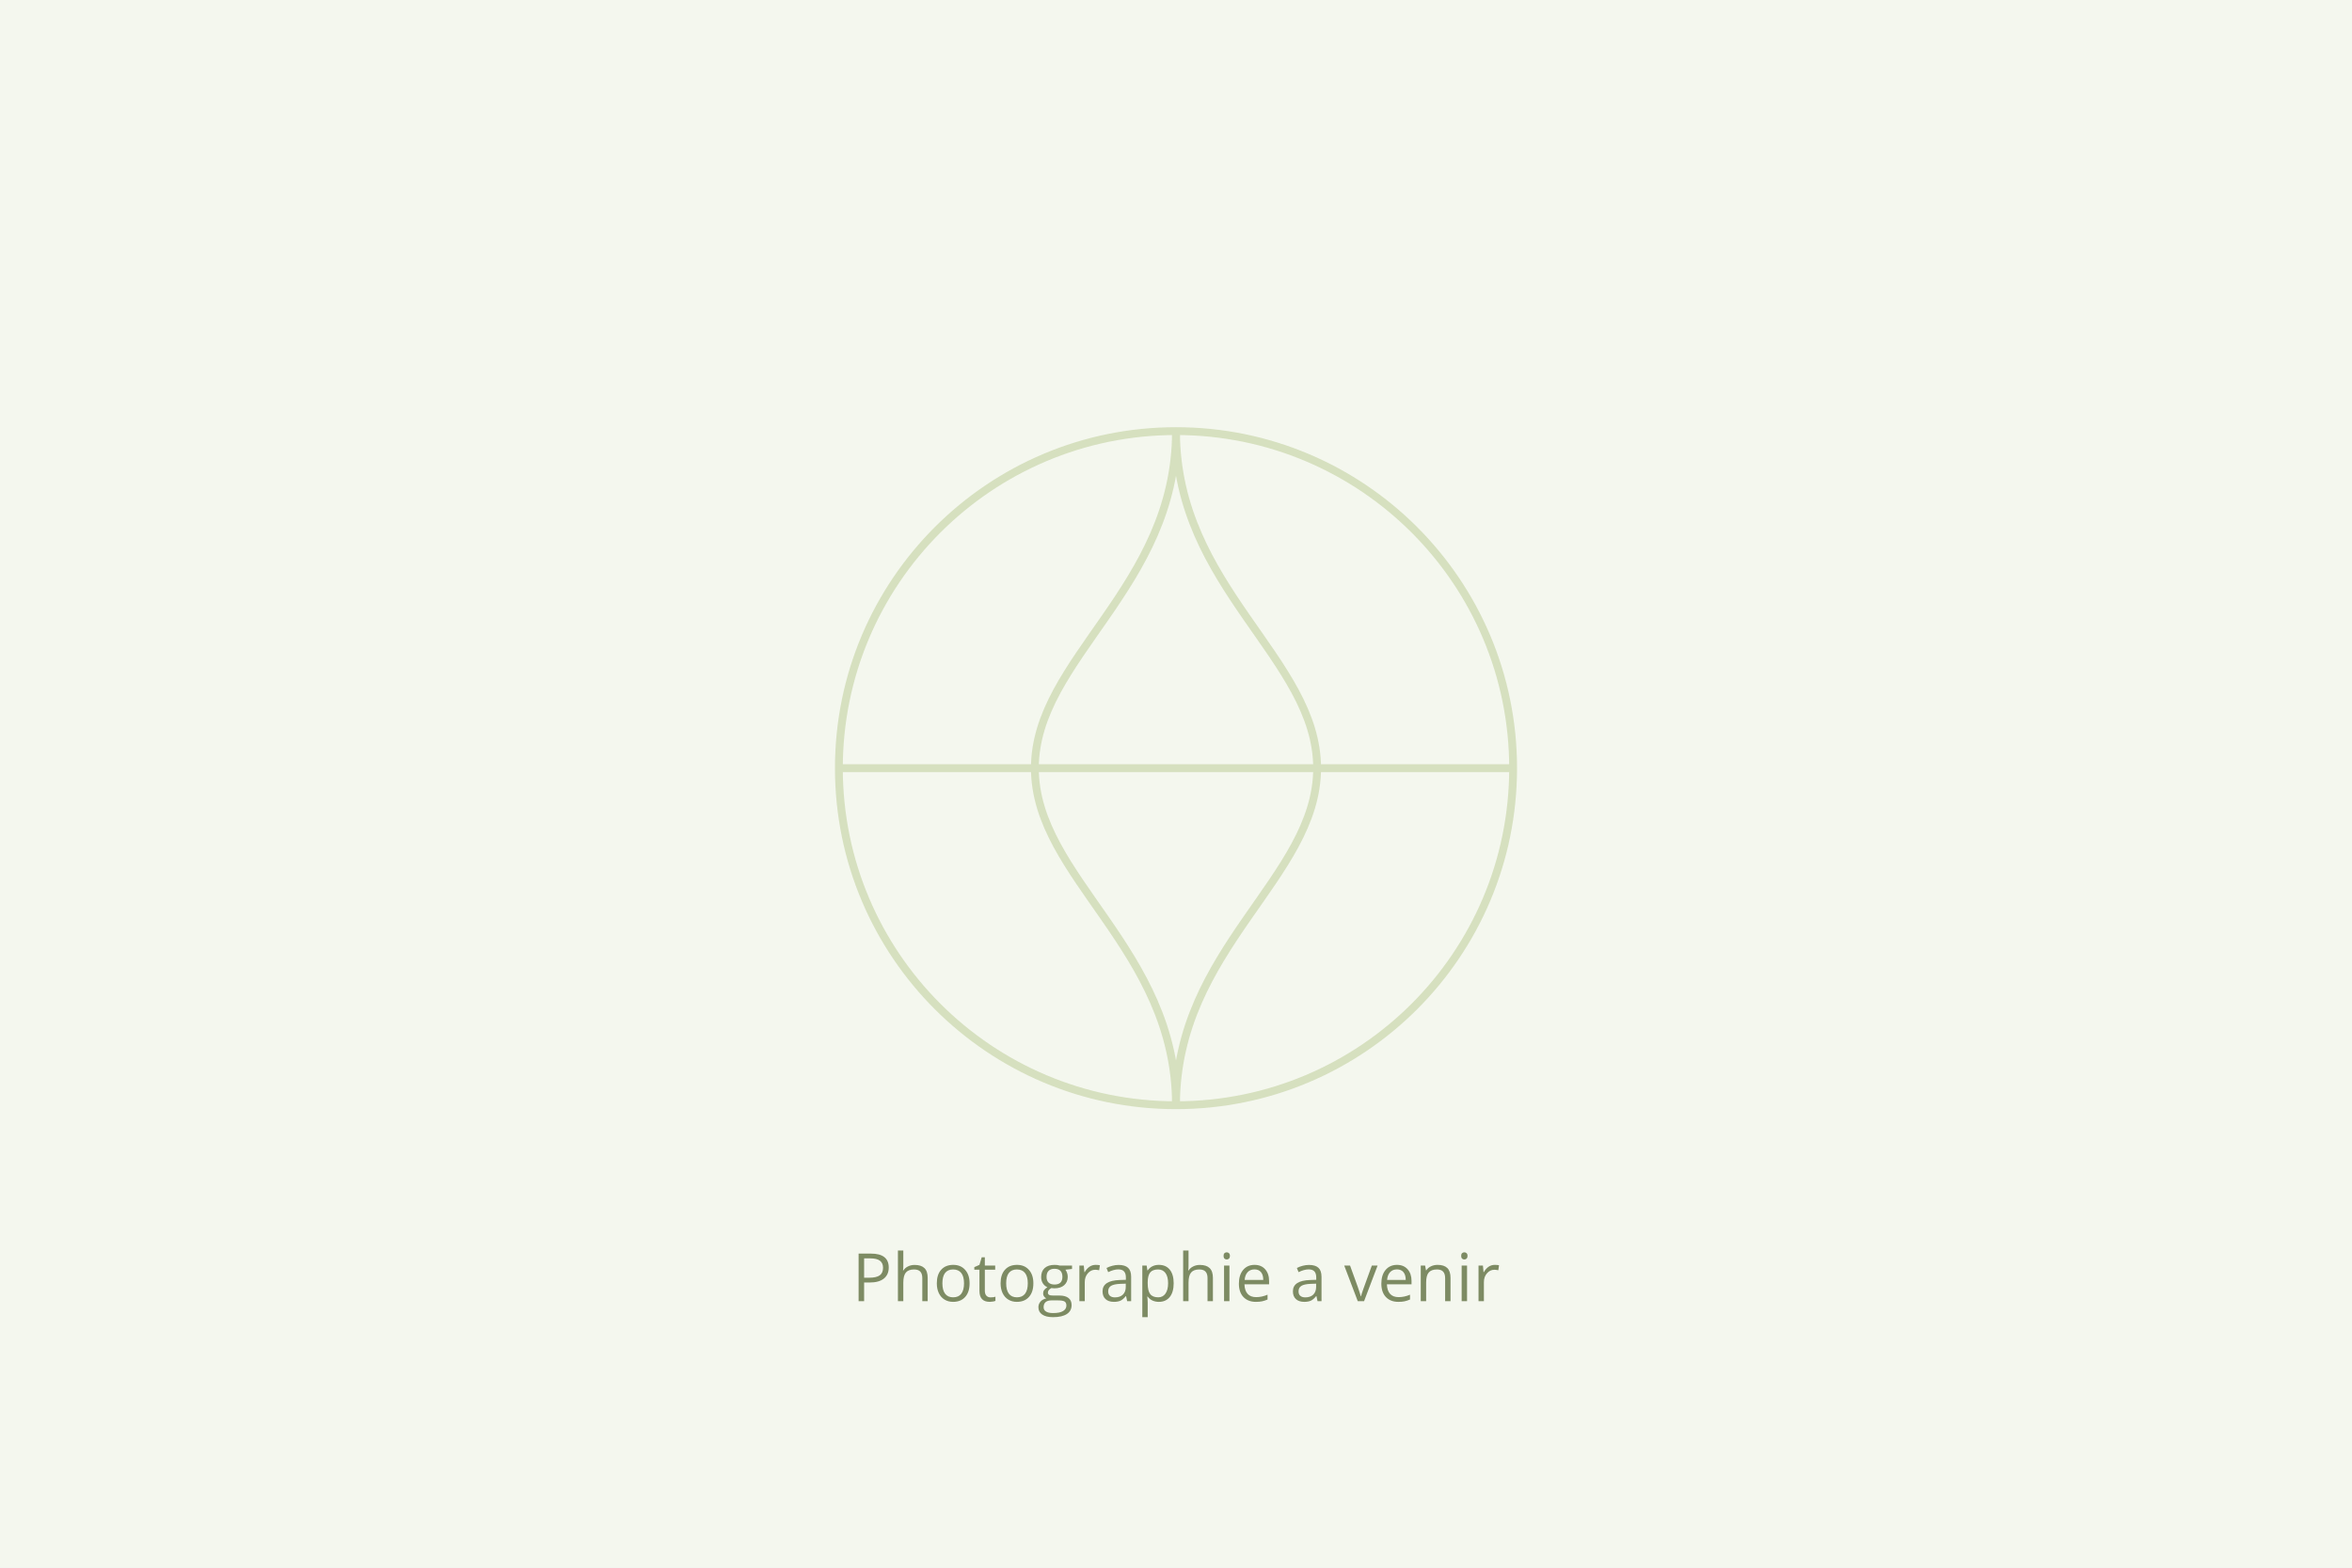
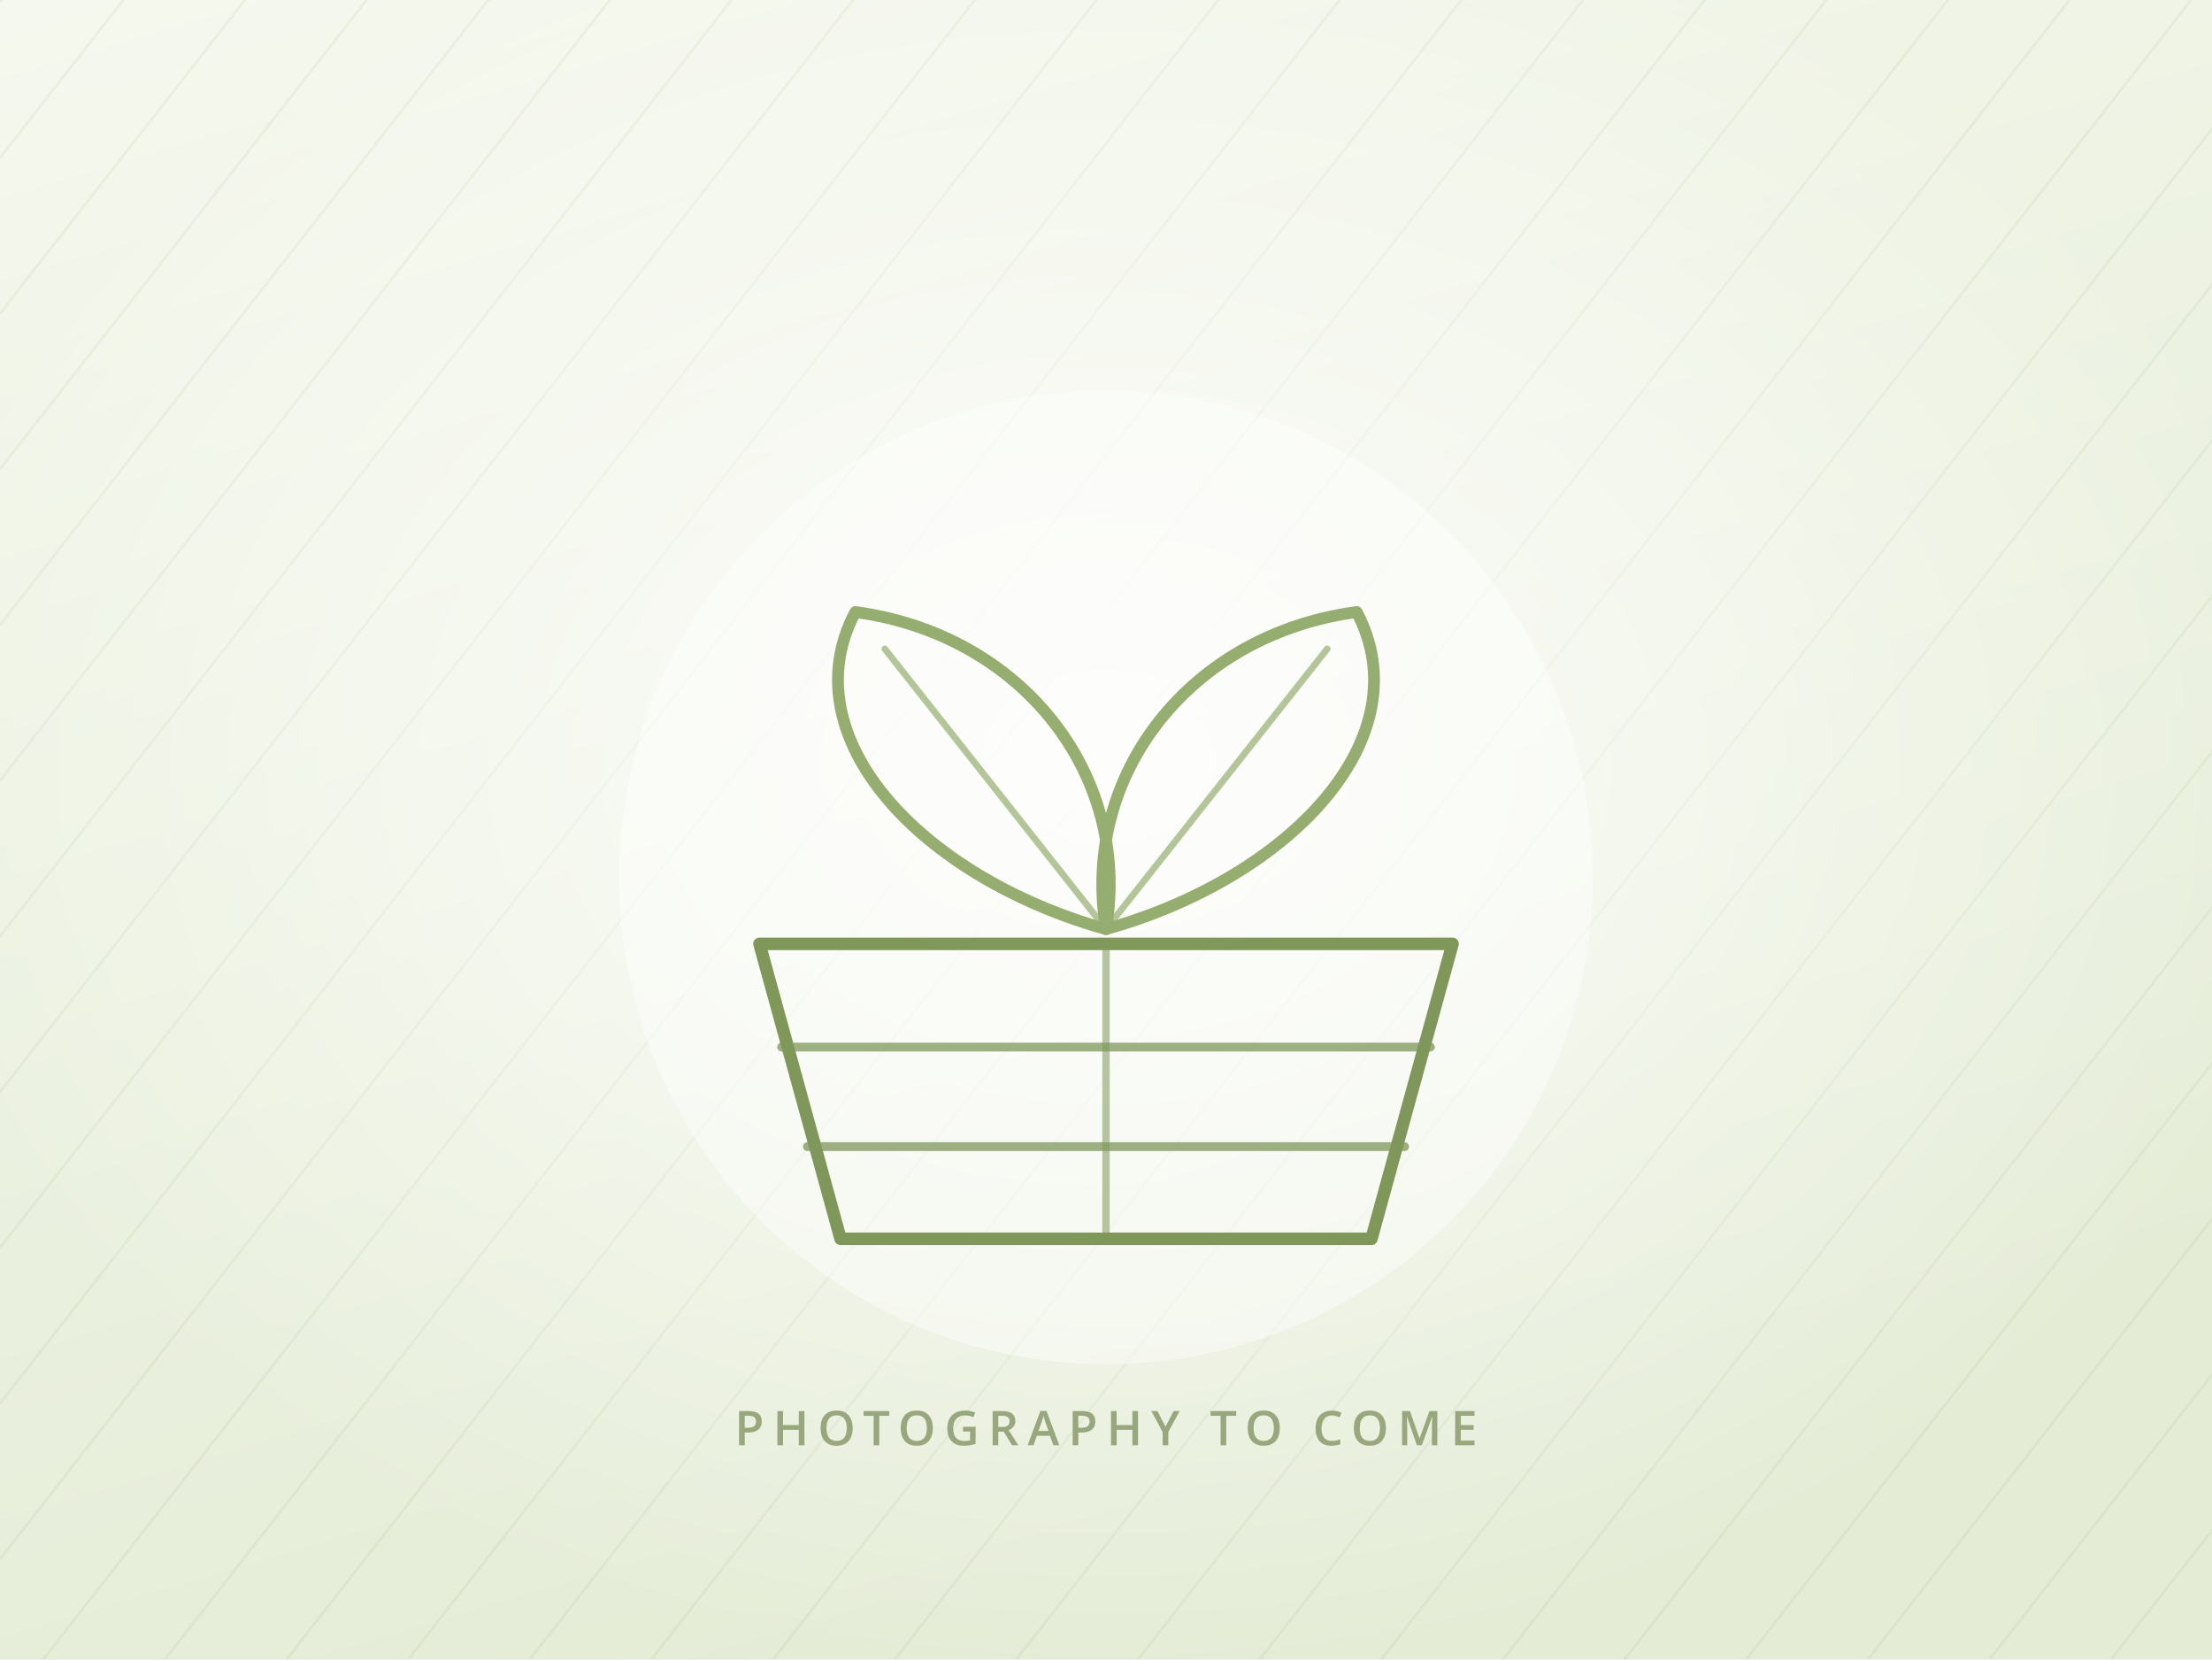
- <svg xmlns="http://www.w3.org/2000/svg" viewBox="0 0 600 400" role="img" aria-label="Produit sans photographie">
-   <rect width="600" height="400" fill="#f4f7ee" />
-   <g stroke="#c9d6ab" stroke-width="2" fill="none" opacity="0.7">
-     <circle cx="300" cy="196" r="86" />
-     <path d="M300 110 C300 150 336 168 336 196 C336 224 300 242 300 282" />
-     <path d="M300 110 C300 150 264 168 264 196 C264 224 300 242 300 282" />
-     <path d="M214 196 H386" />
+ <svg xmlns="http://www.w3.org/2000/svg" viewBox="0 0 600 450" width="600" height="450" role="img" aria-label="Photographie non disponible">
+   <defs>
+     <linearGradient id="bg" x1="0" y1="0" x2="0.4" y2="1">
+       <stop offset="0%" stop-color="#f5f8ee" />
+       <stop offset="100%" stop-color="#e4ecd6" />
+     </linearGradient>
+     <radialGradient id="glow" cx="0.5" cy="0.46" r="0.55">
+       <stop offset="0%" stop-color="#ffffff" stop-opacity="0.85" />
+       <stop offset="100%" stop-color="#ffffff" stop-opacity="0" />
+     </radialGradient>
+     <pattern id="weave" width="26" height="26" patternUnits="userSpaceOnUse" patternTransform="rotate(38)">
+       <line x1="0" y1="0" x2="0" y2="26" stroke="#4a7a18" stroke-width="1.4" opacity="0.07" />
+     </pattern>
+   </defs>
+   <rect width="600" height="450" fill="url(#bg)" />
+   <rect width="600" height="450" fill="url(#weave)" />
+   <rect width="600" height="450" fill="url(#glow)" />
+   <circle cx="300" cy="238" r="132" fill="#ffffff" opacity="0.42" />
+   <g fill="none" stroke="#7f9c52" stroke-width="3.2" stroke-linecap="round" stroke-linejoin="round" opacity="0.82">
+     <path d="M300 252 C250 238 214 200 232 166 C277 172 307 210 300 252 Z" />
+     <path d="M300 252 C350 238 386 200 368 166 C323 172 293 210 300 252 Z" />
+     <path d="M300 252 L240 176" stroke-width="1.8" opacity="0.7" />
+     <path d="M300 252 L360 176" stroke-width="1.8" opacity="0.7" />
  </g>
-   <text x="300" y="332" text-anchor="middle" font-family="Open Sans, sans-serif" font-size="17" fill="#7d8b63">Photographie a venir</text>
+   <g fill="none" stroke="#6f8a45" stroke-width="3.4" stroke-linecap="round" stroke-linejoin="round" opacity="0.88">
+     <path d="M206 256 L394 256 L372 336 L228 336 Z" />
+     <path d="M212 284 L388 284" stroke-width="2.4" opacity="0.75" />
+     <path d="M219 311 L381 311" stroke-width="2.4" opacity="0.75" />
+     <path d="M300 258 L300 334" stroke-width="2" opacity="0.55" />
+   </g>
+   <text x="300" y="392" text-anchor="middle" font-family="Open Sans, Helvetica, Arial, sans-serif" font-size="13" font-weight="600" letter-spacing="2.4" fill="#8a9a6b" opacity="0.85">PHOTOGRAPHY TO COME</text>
</svg>
